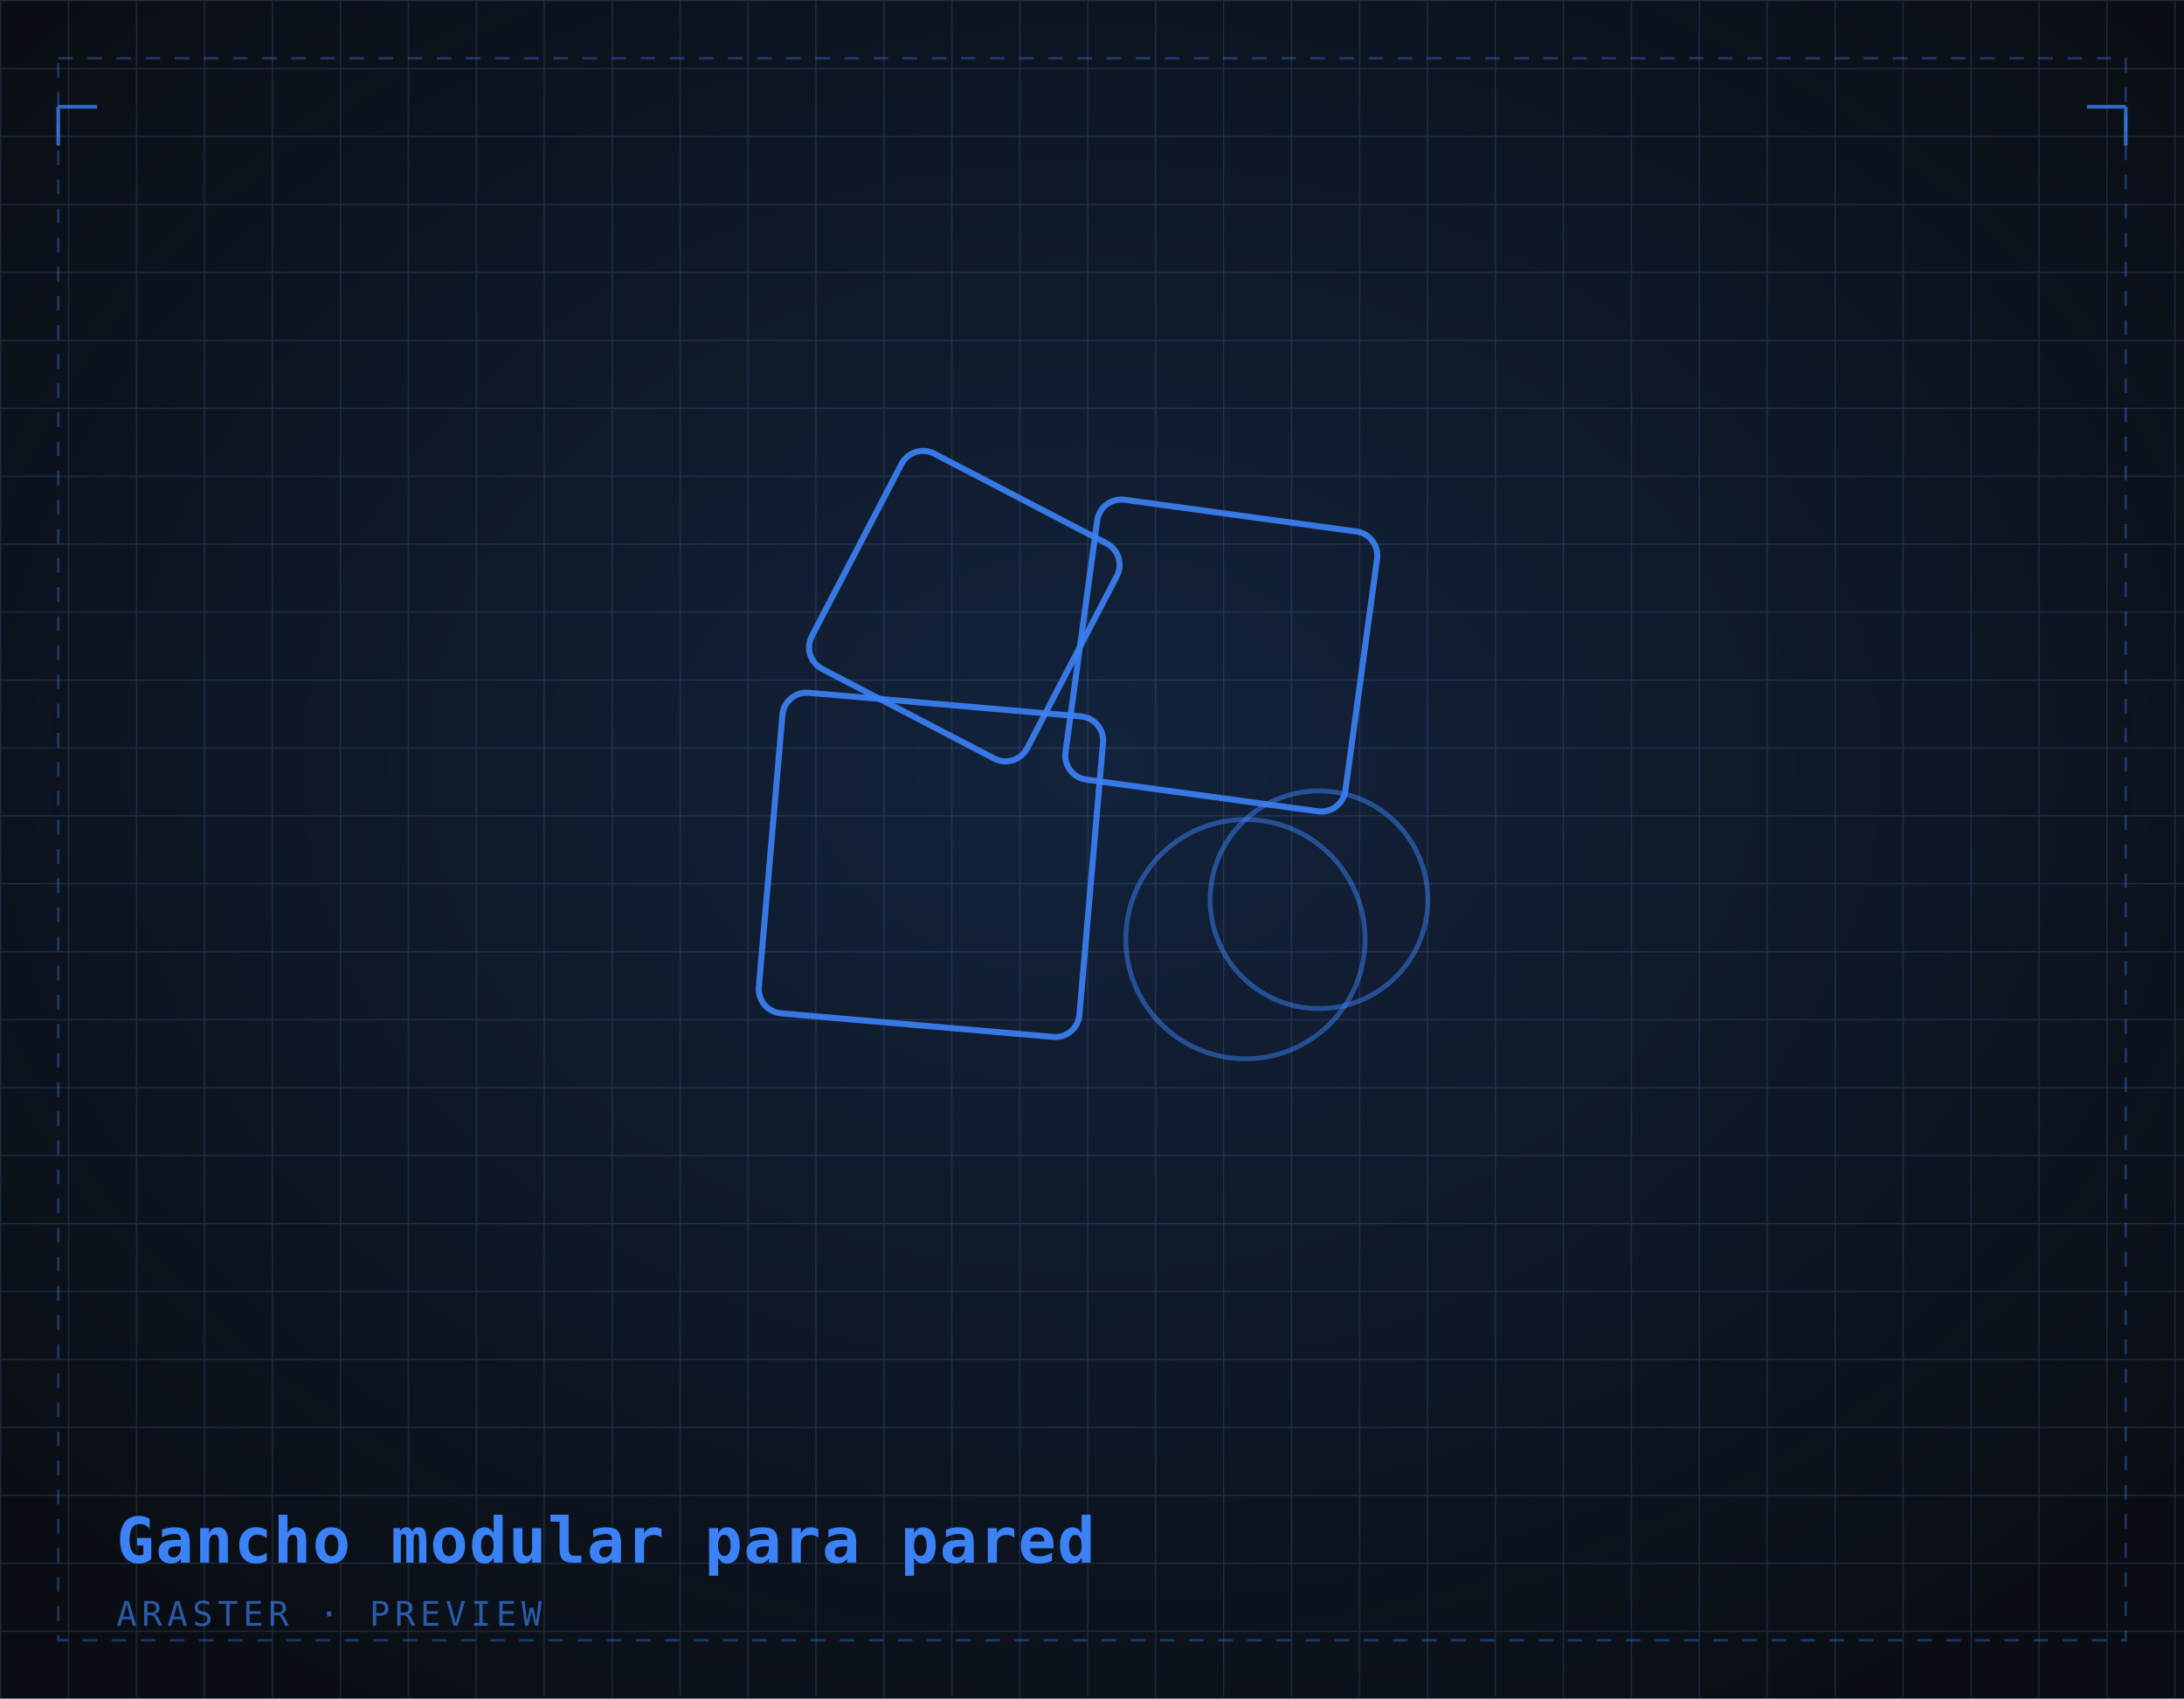
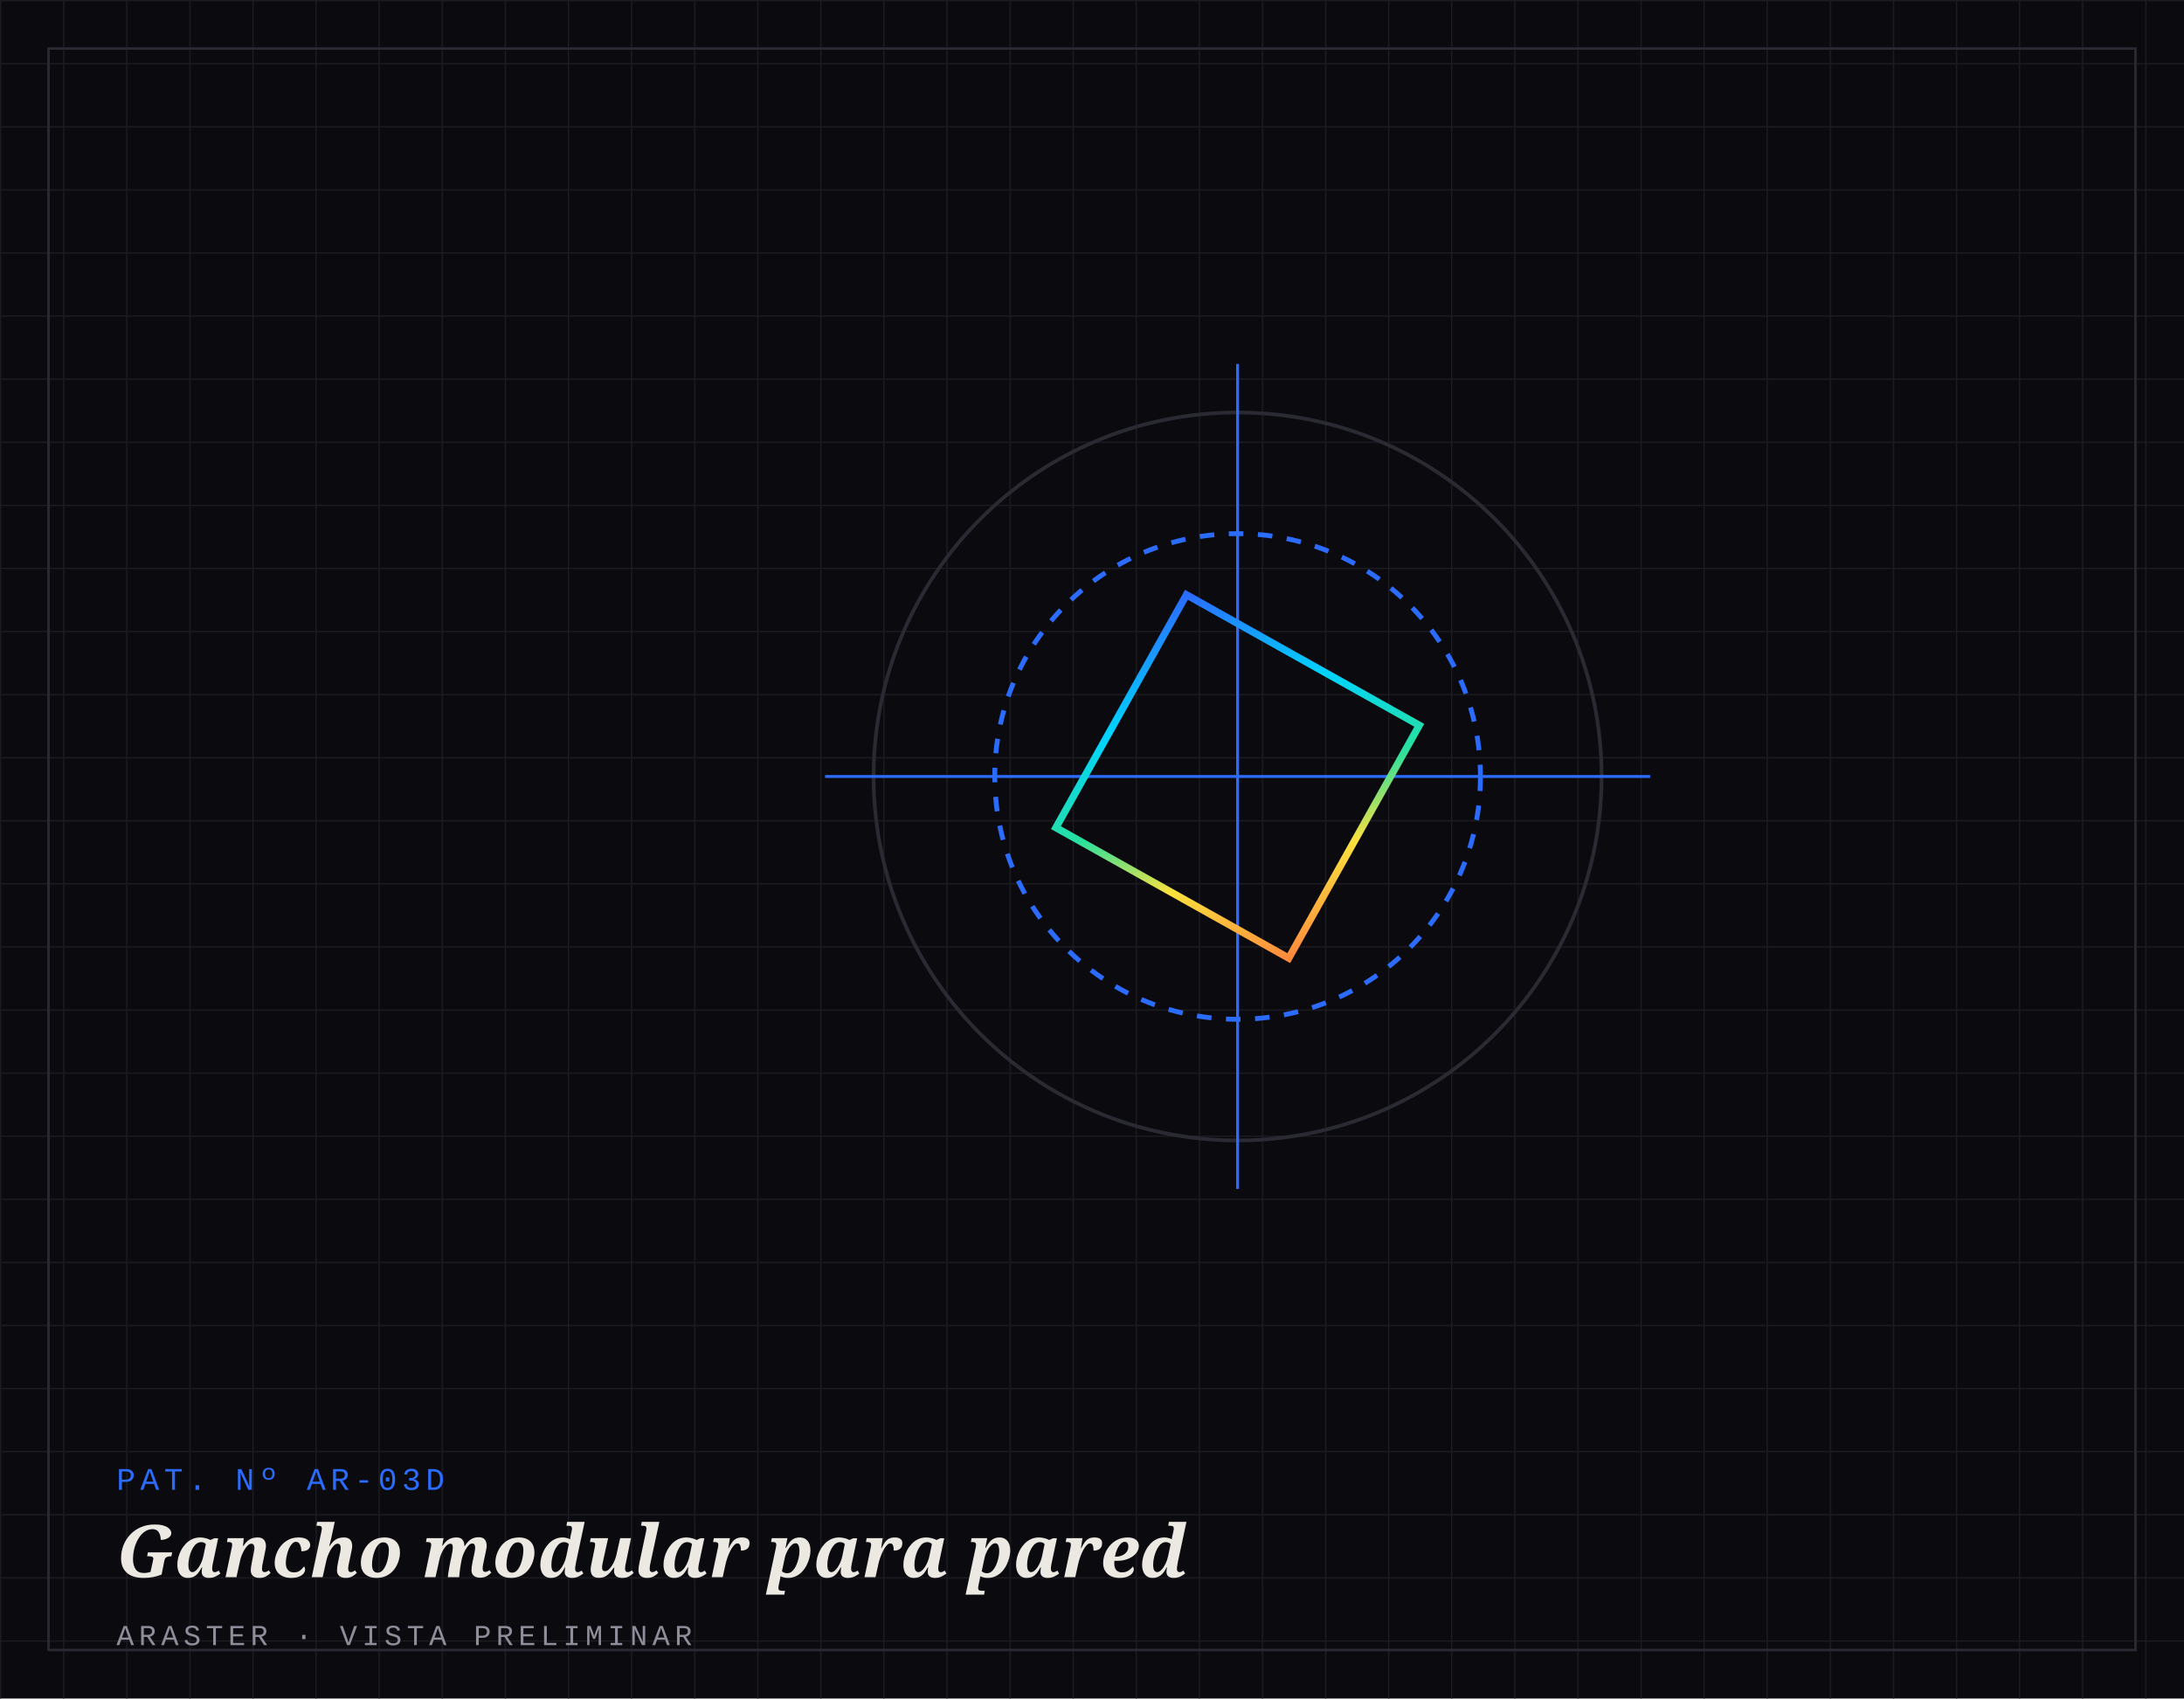
<svg xmlns="http://www.w3.org/2000/svg" viewBox="0 0 900 700" width="900" height="700">
  <defs>
-     <pattern id="grid" width="28" height="28" patternUnits="userSpaceOnUse">
-       <path d="M 28 0 L 0 0 0 28" fill="none" stroke="#1e293b" stroke-width="1" />
+     <pattern id="grid" width="26" height="26" patternUnits="userSpaceOnUse">
+       <path d="M 26 0 L 0 0 0 26" fill="none" stroke="#1c1c22" stroke-width="1" />
    </pattern>
-     <radialGradient id="glow" cx="50%" cy="45%" r="65%">
-       <stop offset="0%" stop-color="#3b82f6" stop-opacity="0.18" />
-       <stop offset="100%" stop-color="#3b82f6" stop-opacity="0" />
-     </radialGradient>
+     <linearGradient id="thermal" x1="0" y1="0" x2="1" y2="1">
+       <stop offset="0%" stop-color="#2b6cff" />
+       <stop offset="30%" stop-color="#00d4ff" />
+       <stop offset="55%" stop-color="#27e0a0" />
+       <stop offset="75%" stop-color="#fbe13d" />
+       <stop offset="100%" stop-color="#ff8a3d" />
+     </linearGradient>
  </defs>
-   <rect width="900" height="700" fill="#0a0e14" />
+   <rect width="900" height="700" fill="#0b0b0f" />
  <rect width="900" height="700" fill="url(#grid)" />
-   <rect width="900" height="700" fill="url(#glow)" />
-   <rect x="24" y="24" width="852" height="652" fill="none" stroke="#3b82f6" stroke-width="1" opacity="0.35" stroke-dasharray="6 6" />
-   <rect x="445.083" y="211.964" width="116.402" height="116.402" rx="10" transform="rotate(7.78973 503.2837 270.1648)" fill="none" stroke="#3b82f6" stroke-width="2.5" opacity="0.9" />
-   <rect x="317.329" y="290.126" width="132.598" height="132.598" rx="10" transform="rotate(4.956493 383.6276 356.4254)" fill="none" stroke="#3b82f6" stroke-width="2.5" opacity="0.9" />
-   <rect x="347.374" y="199.792" width="100.03" height="100.03" rx="10" transform="rotate(27.50287 397.3889 249.8072)" fill="none" stroke="#3b82f6" stroke-width="2.5" opacity="0.9" />
-   <circle cx="543.547" cy="370.809" r="44.86" fill="none" stroke="#3b82f6" stroke-width="2" opacity="0.5" />
-   <circle cx="513.23" cy="387.052" r="49.303" fill="none" stroke="#3b82f6" stroke-width="2" opacity="0.5" />
-   <g font-family="'JetBrains Mono', monospace" fill="#3b82f6">
-     <text x="48" y="644" font-size="26" font-weight="700" letter-spacing="0.5">Gancho modular para pared</text>
-     <text x="48" y="670" font-size="14" opacity="0.65" letter-spacing="2">ARASTER · PREVIEW</text>
-   </g>
-   <g stroke="#3b82f6" stroke-width="1.5" opacity="0.8">
-     <line x1="24" y1="60" x2="24" y2="44" />
-     <line x1="24" y1="44" x2="40" y2="44" />
-     <line x1="876" y1="60" x2="876" y2="44" />
-     <line x1="876" y1="44" x2="860" y2="44" />
+   <rect x="20" y="20" width="860" height="660" fill="none" stroke="#2a2a33" stroke-width="1" />
+   <circle cx="510" cy="320" r="150" fill="none" stroke="#2a2a33" stroke-width="1.5" />
+   <circle cx="510" cy="320" r="100.071" fill="none" stroke="#2b6cff" stroke-width="2" stroke-dasharray="6 6" />
+   <line x1="510" y1="150" x2="510" y2="490" stroke="#2b6cff" stroke-width="1.2" />
+   <line x1="340" y1="320" x2="680" y2="320" stroke="#2b6cff" stroke-width="1.2" />
+   <rect x="455" y="265" width="110" height="110" fill="none" stroke="url(#thermal)" stroke-width="3" transform="rotate(29.27026 510 320)" />
+   <g font-family="Georgia, serif" fill="#ece9e2">
+     <text x="48" y="614" font-size="13" letter-spacing="2" fill="#2b6cff" font-family="Courier New, monospace">PAT. Nº AR-03D</text>
+     <text x="48" y="650" font-size="30" font-style="italic" font-weight="600">Gancho modular para pared</text>
+     <text x="48" y="678" font-size="12" letter-spacing="2" fill="#8f8d9a" font-family="Courier New, monospace">ARASTER · VISTA PRELIMINAR</text>
  </g>
</svg>
